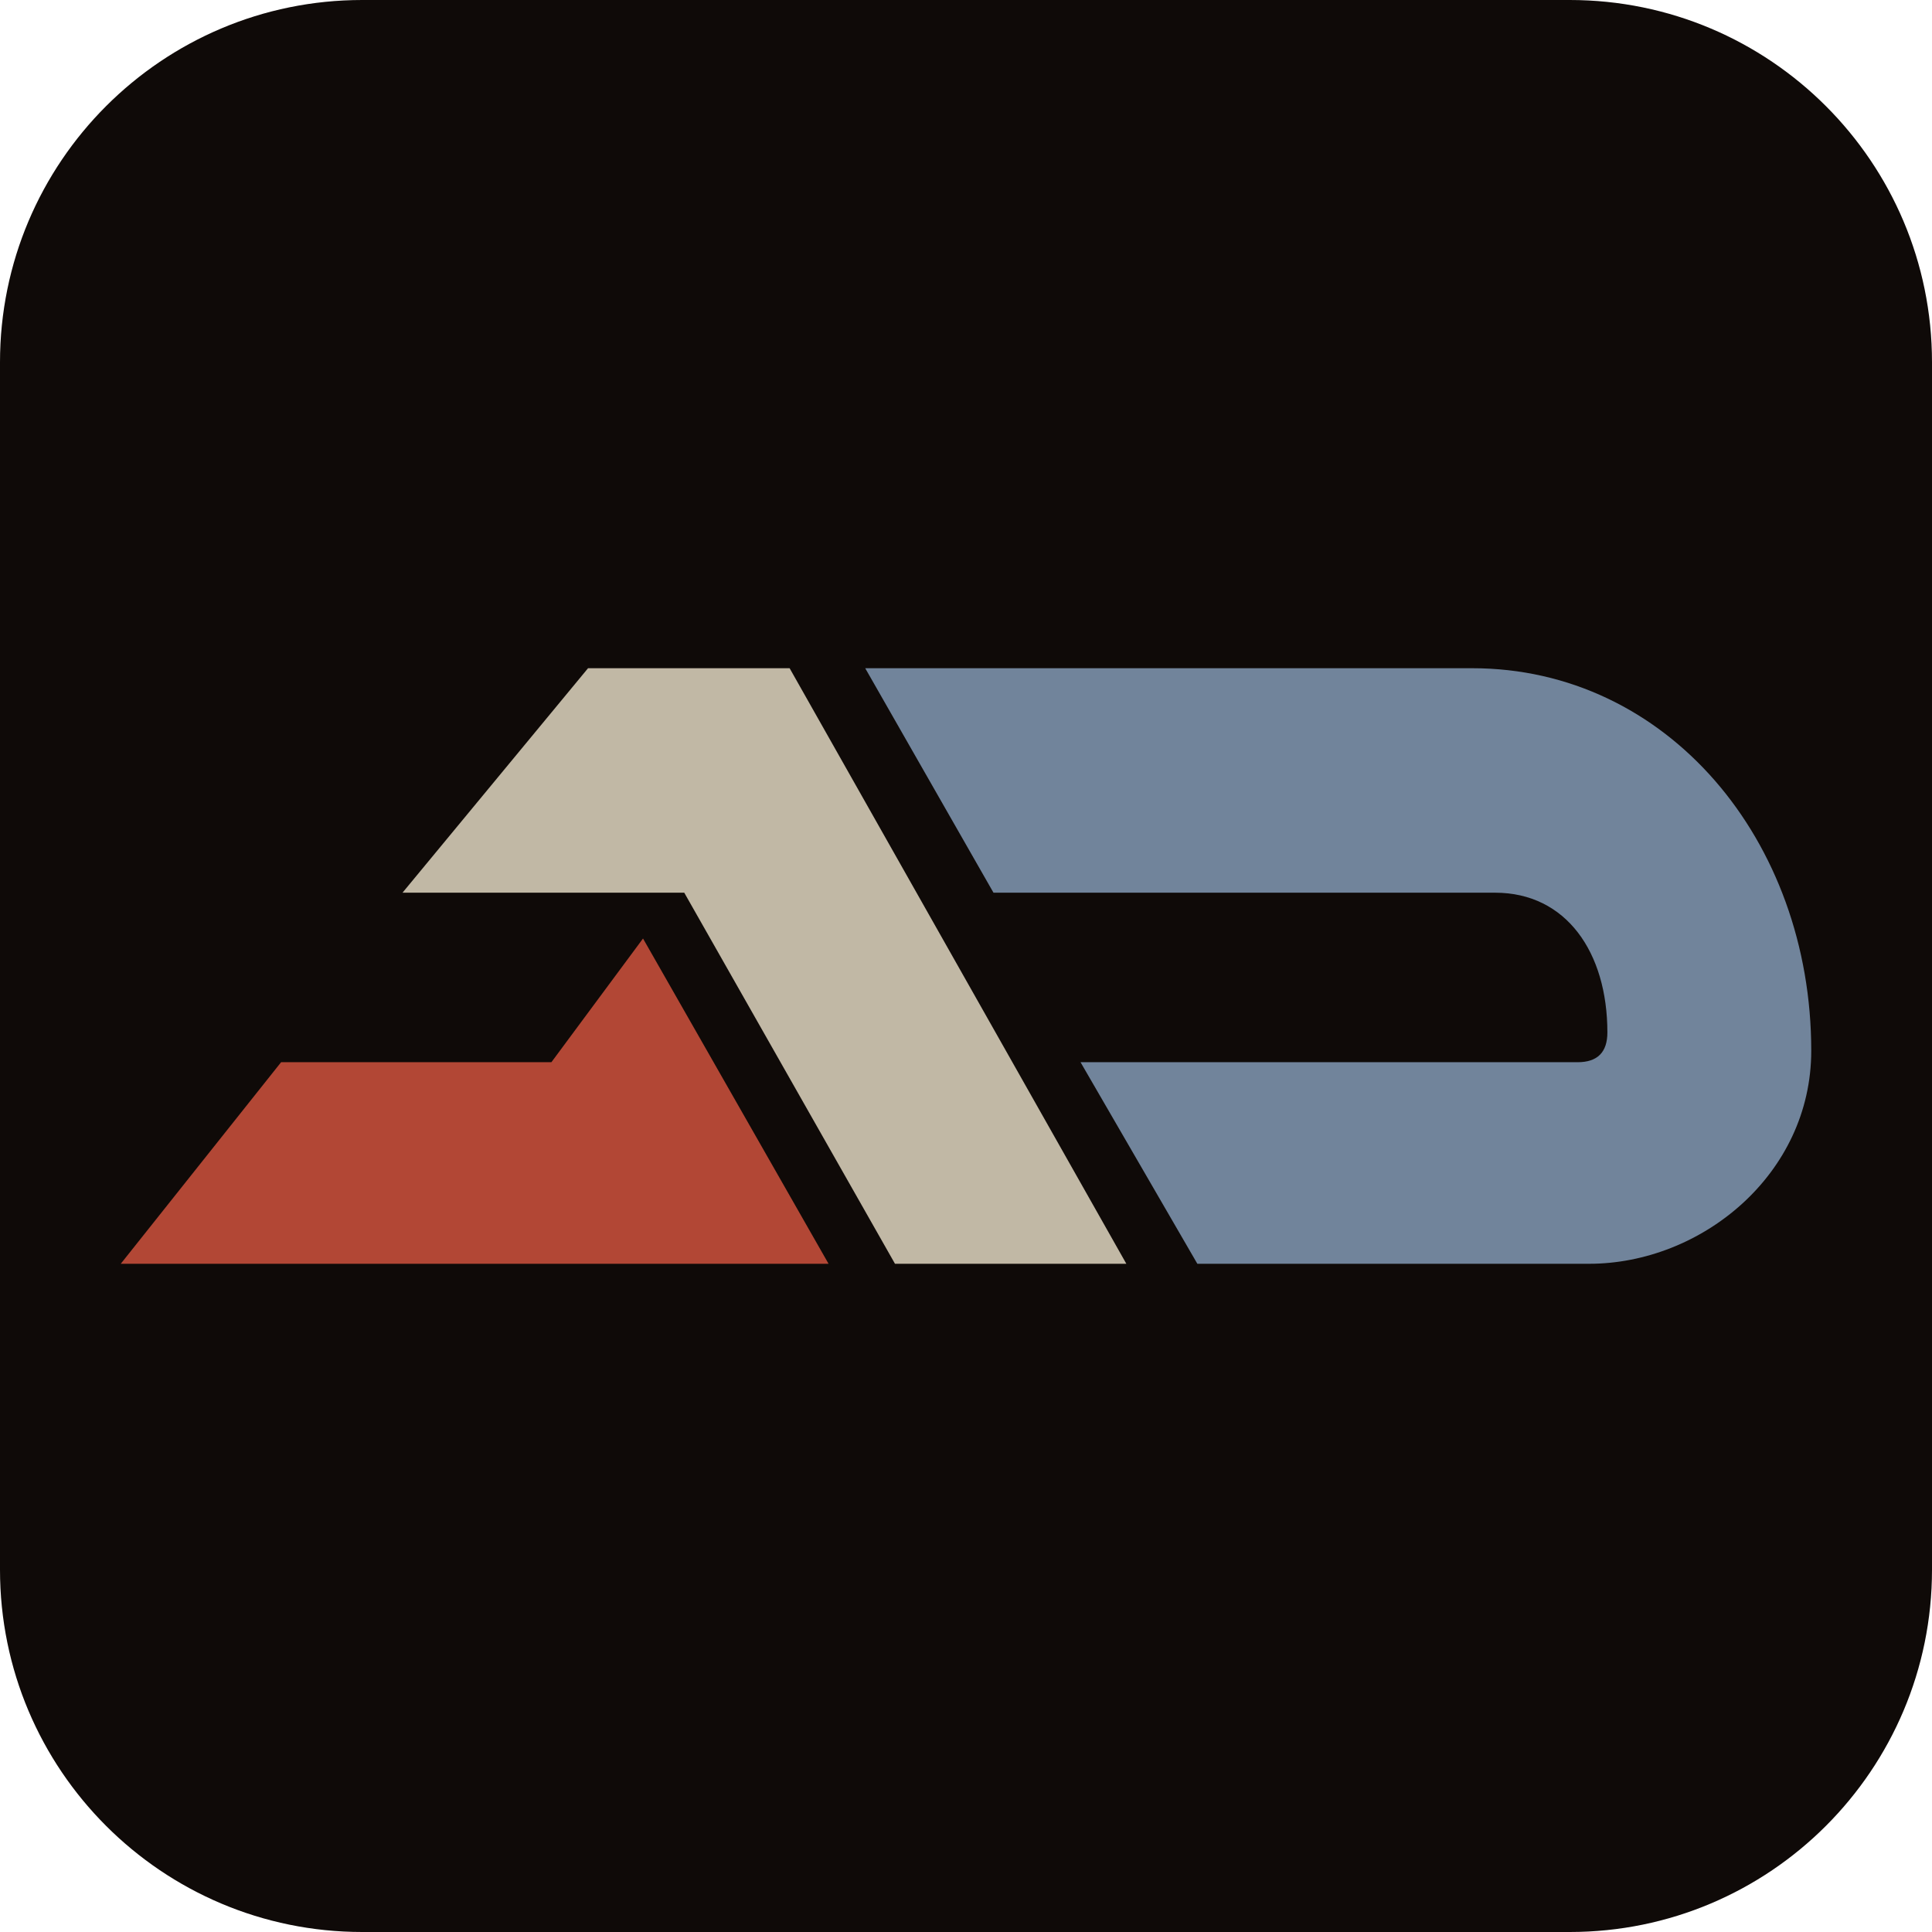
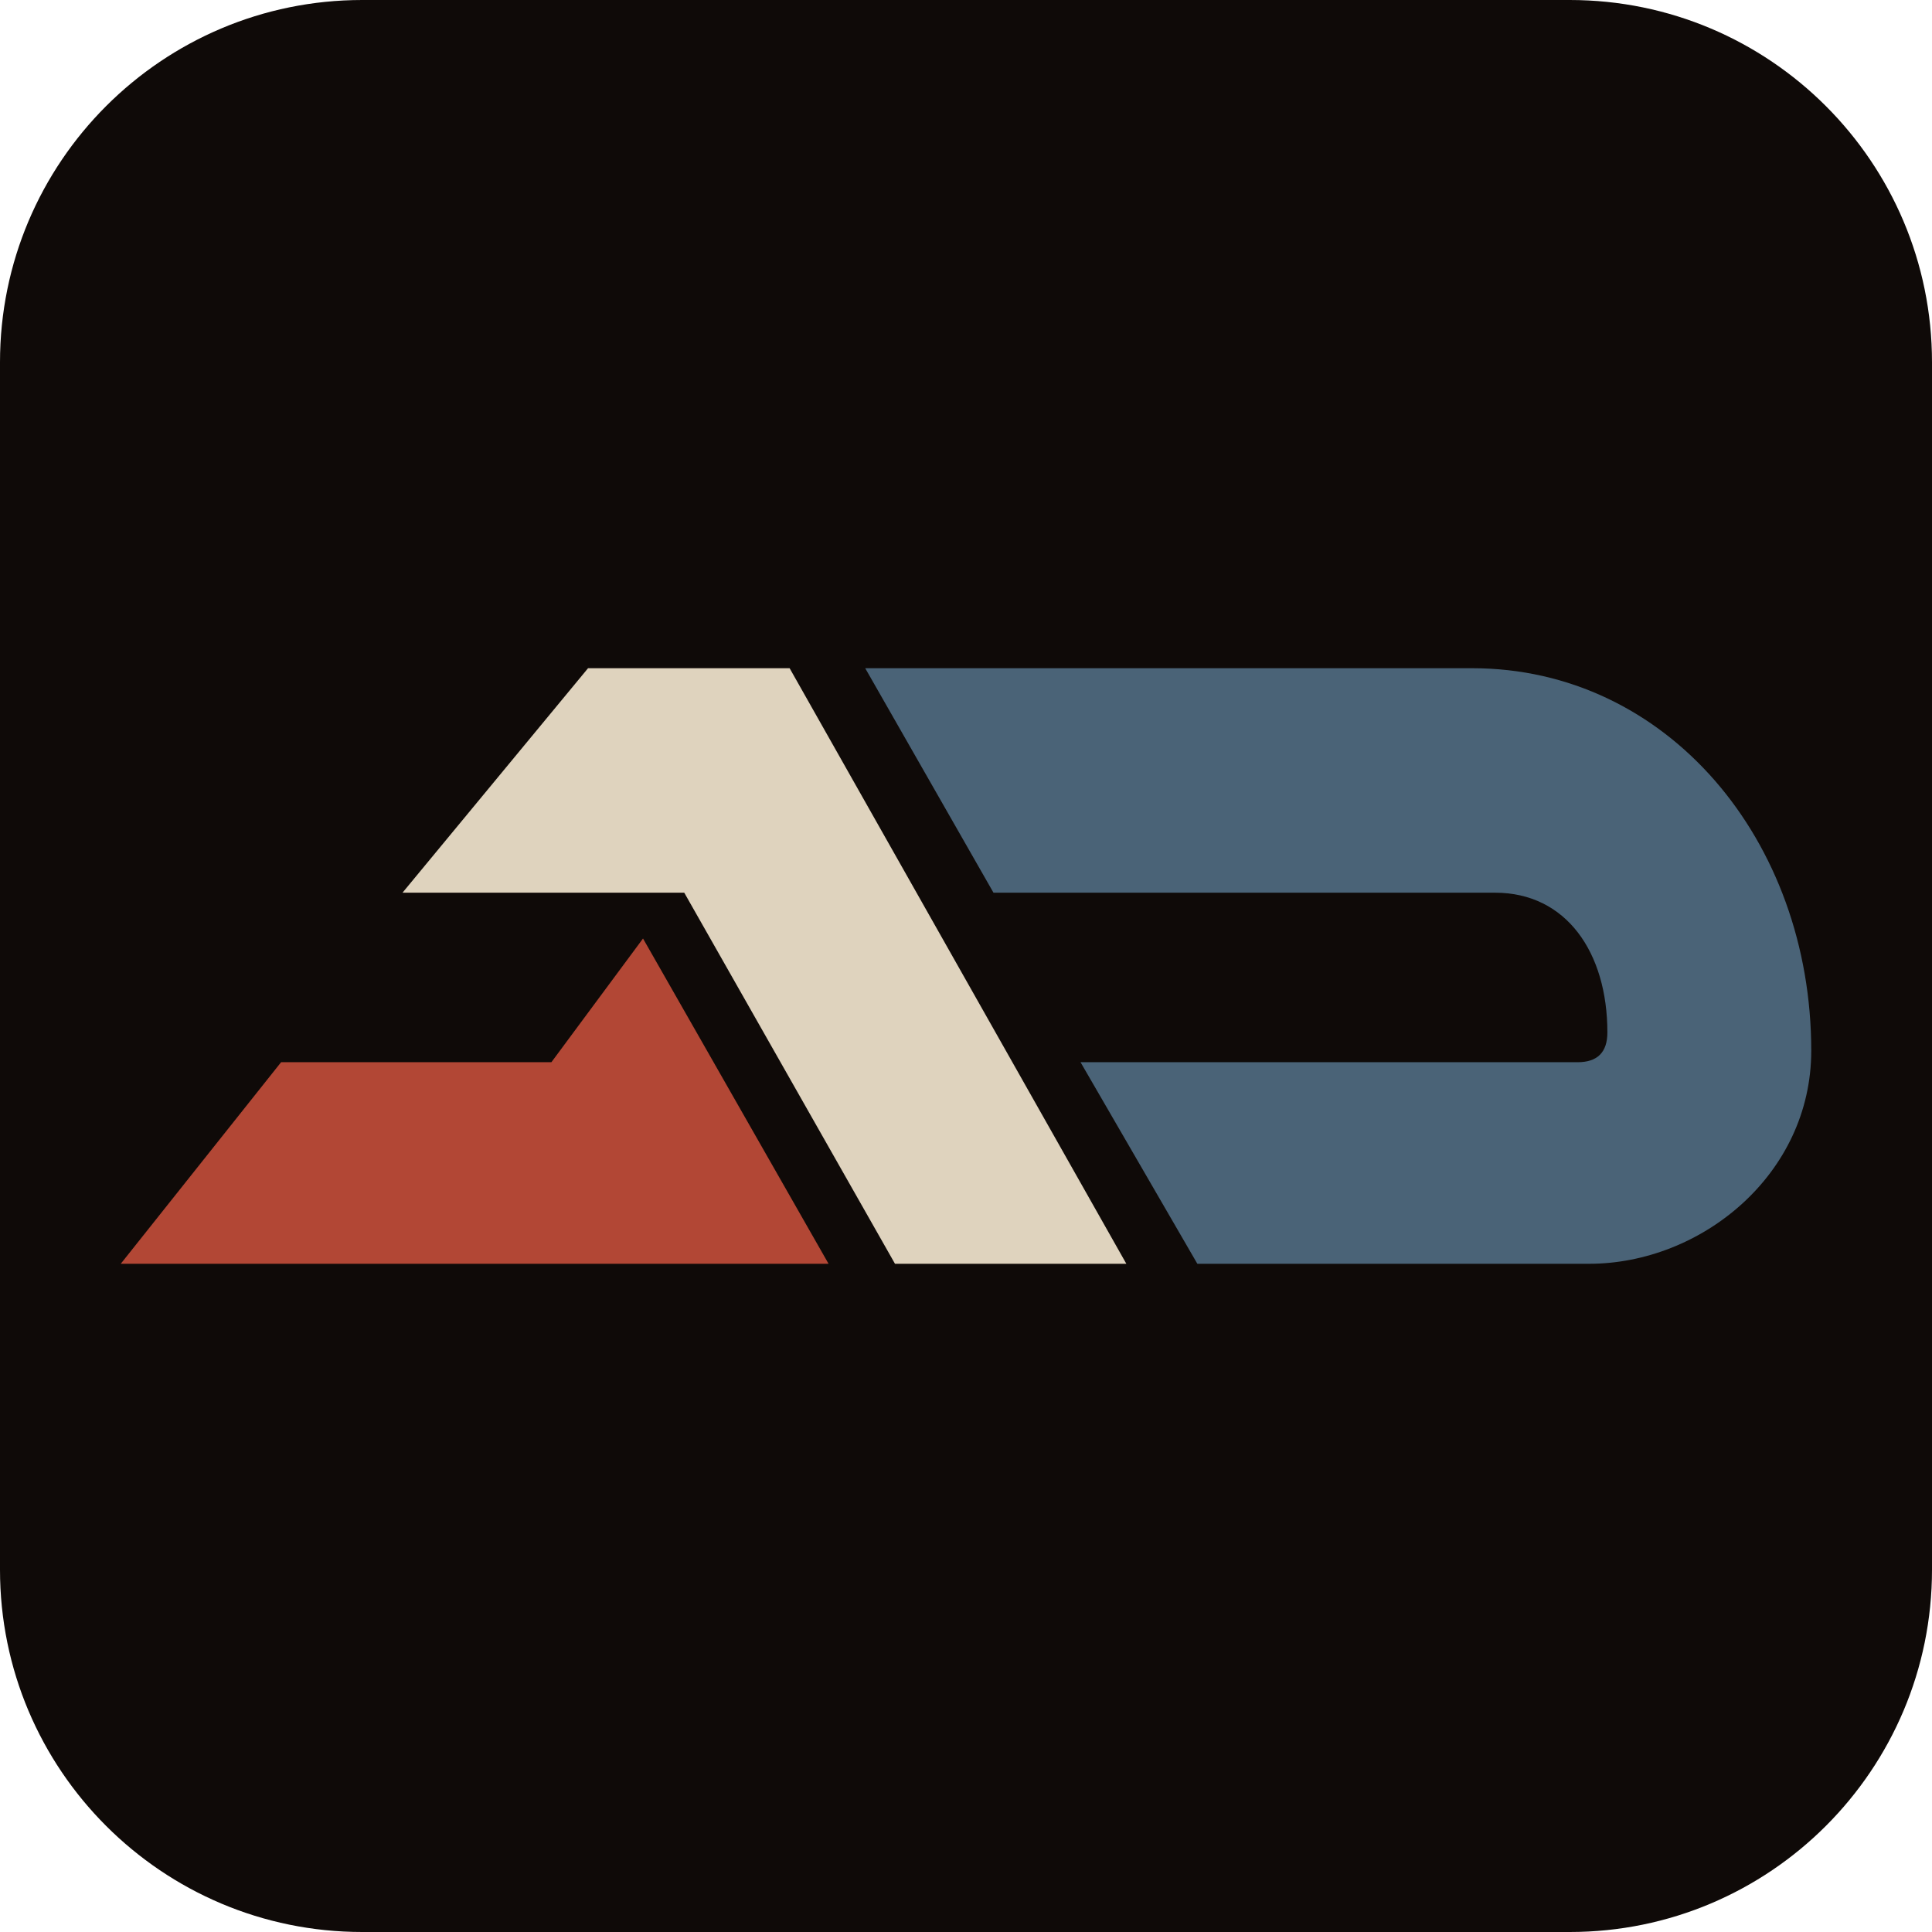
<svg xmlns="http://www.w3.org/2000/svg" viewBox="0 0 512 512">
  <rect width="512" height="512" rx="96" fill="#0f0a08" />
  <svg x="32" y="177" width="448" height="158" viewBox="0 0 738 260">
    <g>
      <path fill="#b24735" d="M0 260 70 172H188L228 118 309 260Z" />
-       <path fill="#c1b8a5" d="M123 98 204 0H292L439 260H338L246 98Z" />
-       <path fill="#71849b" d="M325 0H590C675 0 738 75 738 167C738 221 690 260 641 260H470L419 172H636Q649 172 649 159C649 124 631 98 600 98H381Z" />
+       <path fill="#dfd3be" d="M123 98 204 0H292L439 260H338L246 98Z" />
+       <path fill="#4a6377" d="M325 0H590C675 0 738 75 738 167C738 221 690 260 641 260H470L419 172H636Q649 172 649 159C649 124 631 98 600 98H381Z" />
    </g>
  </svg>
</svg>
